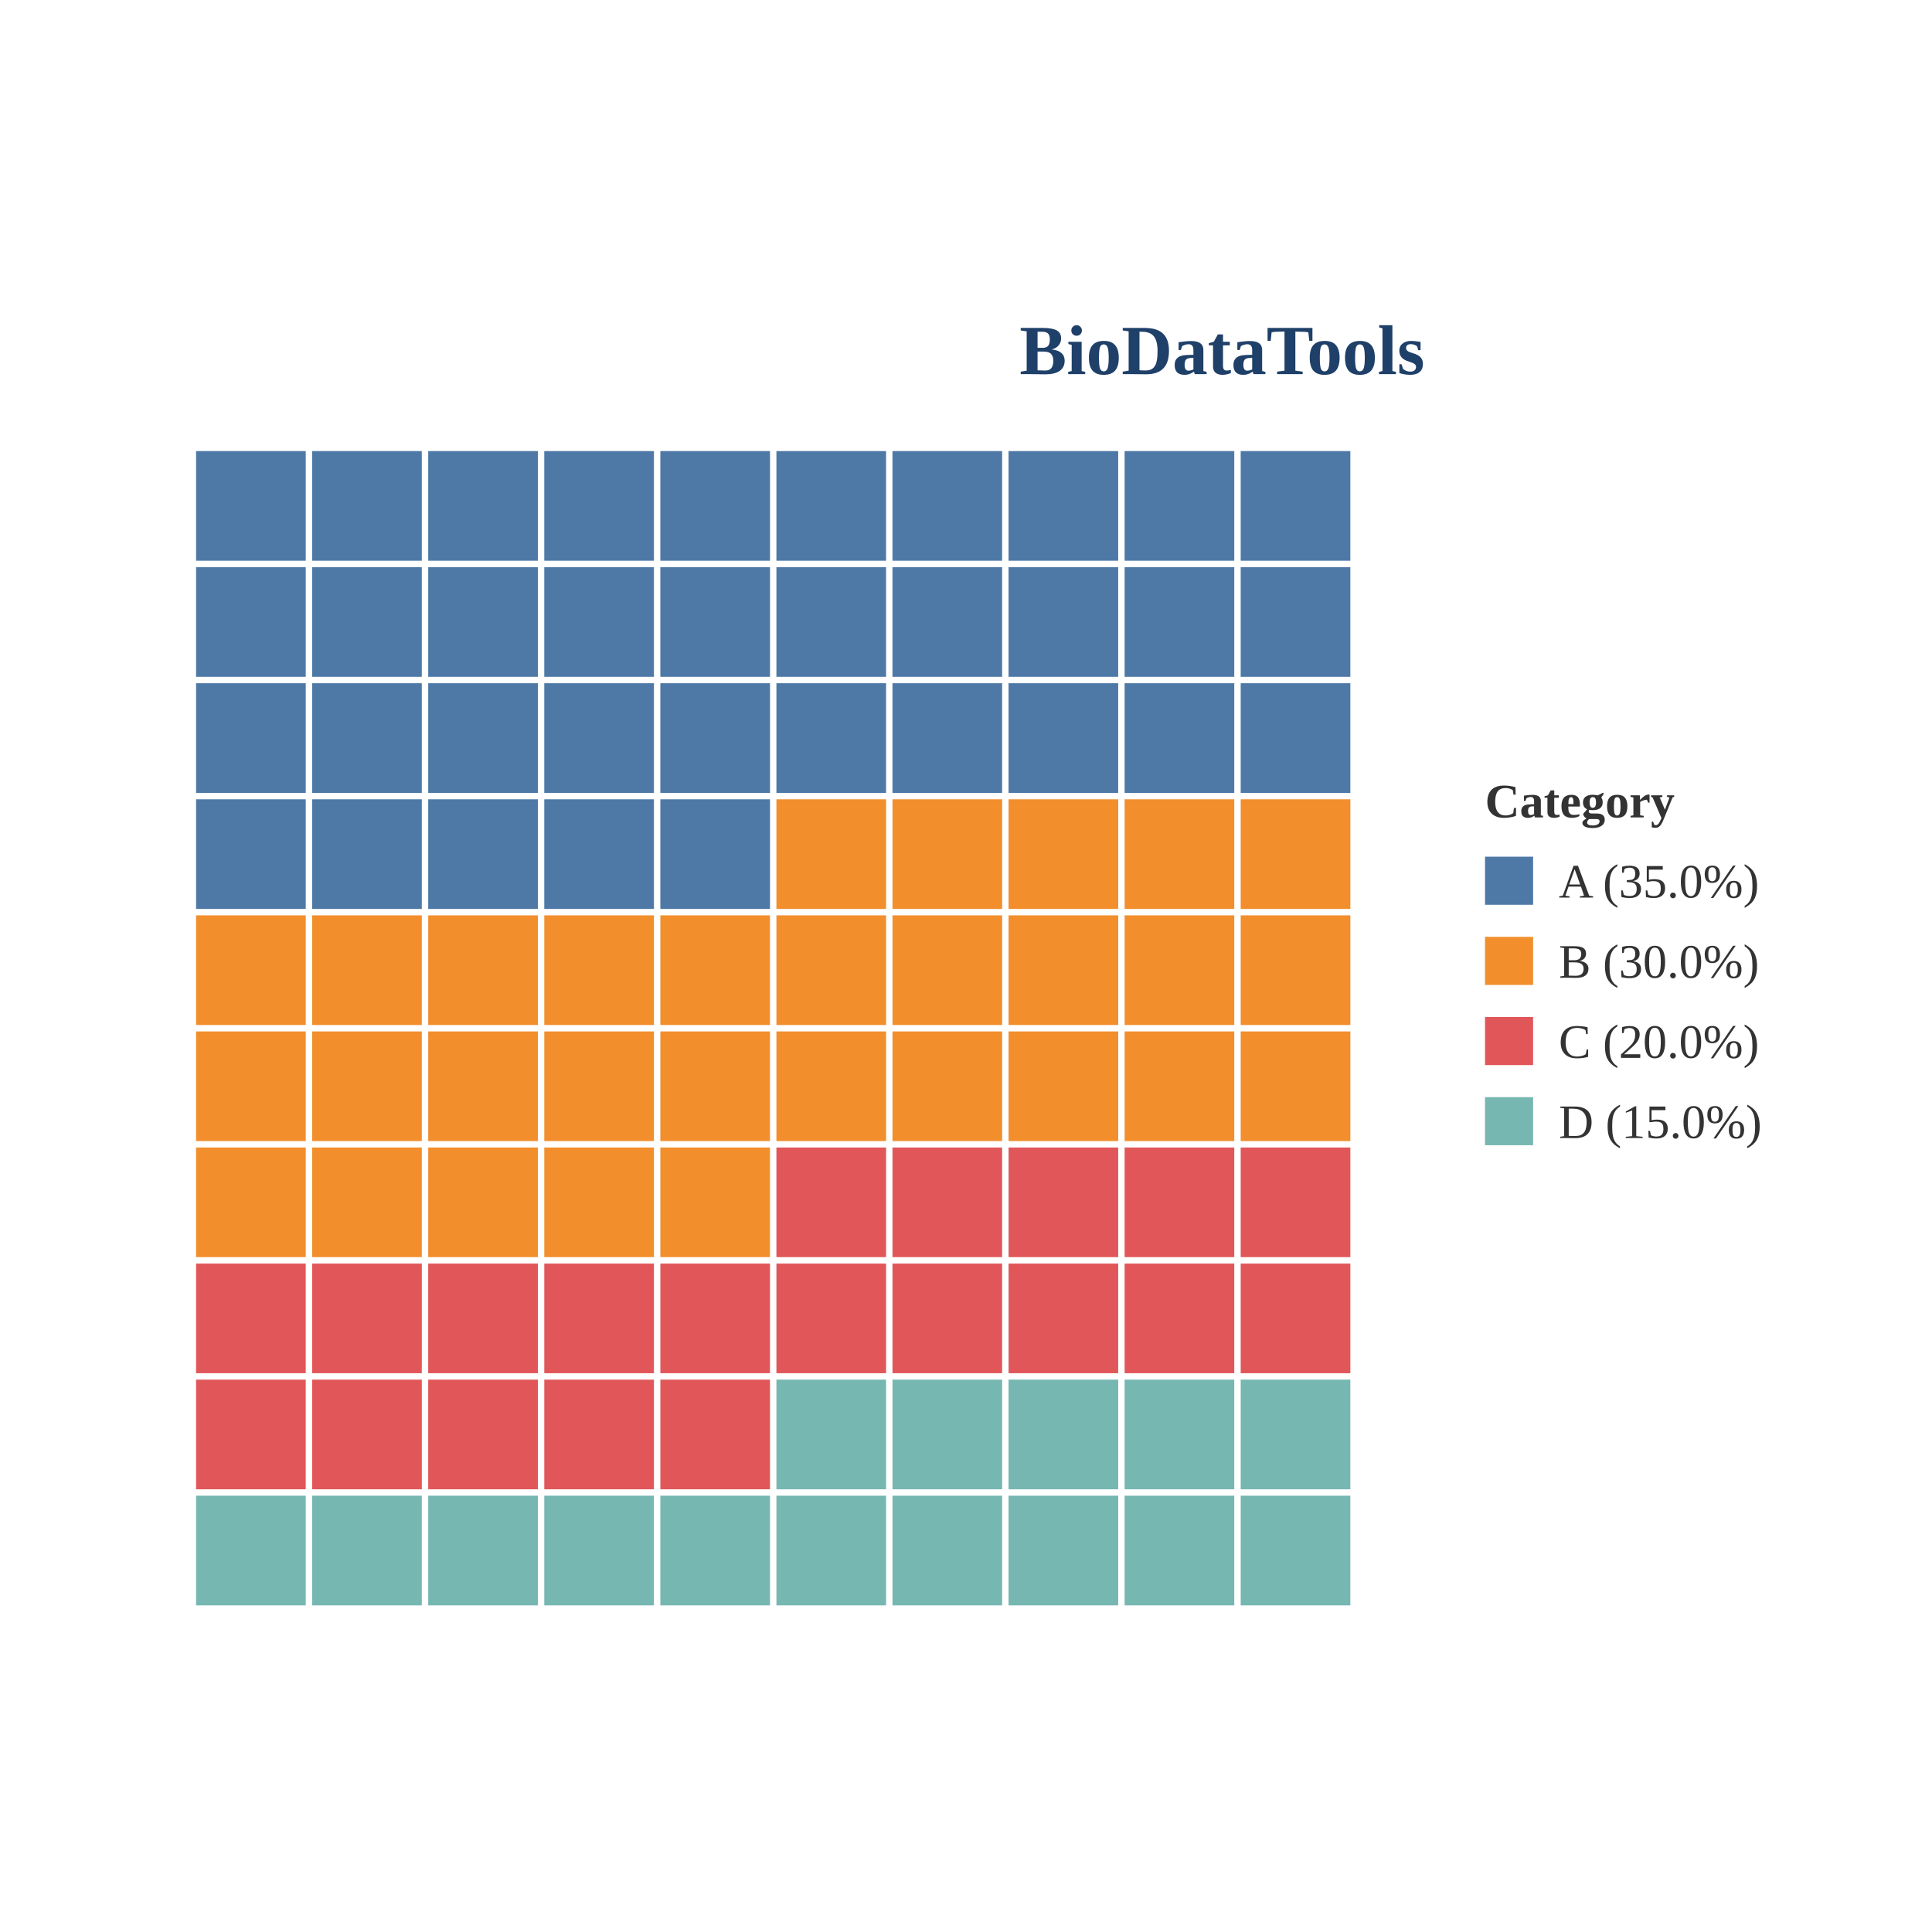
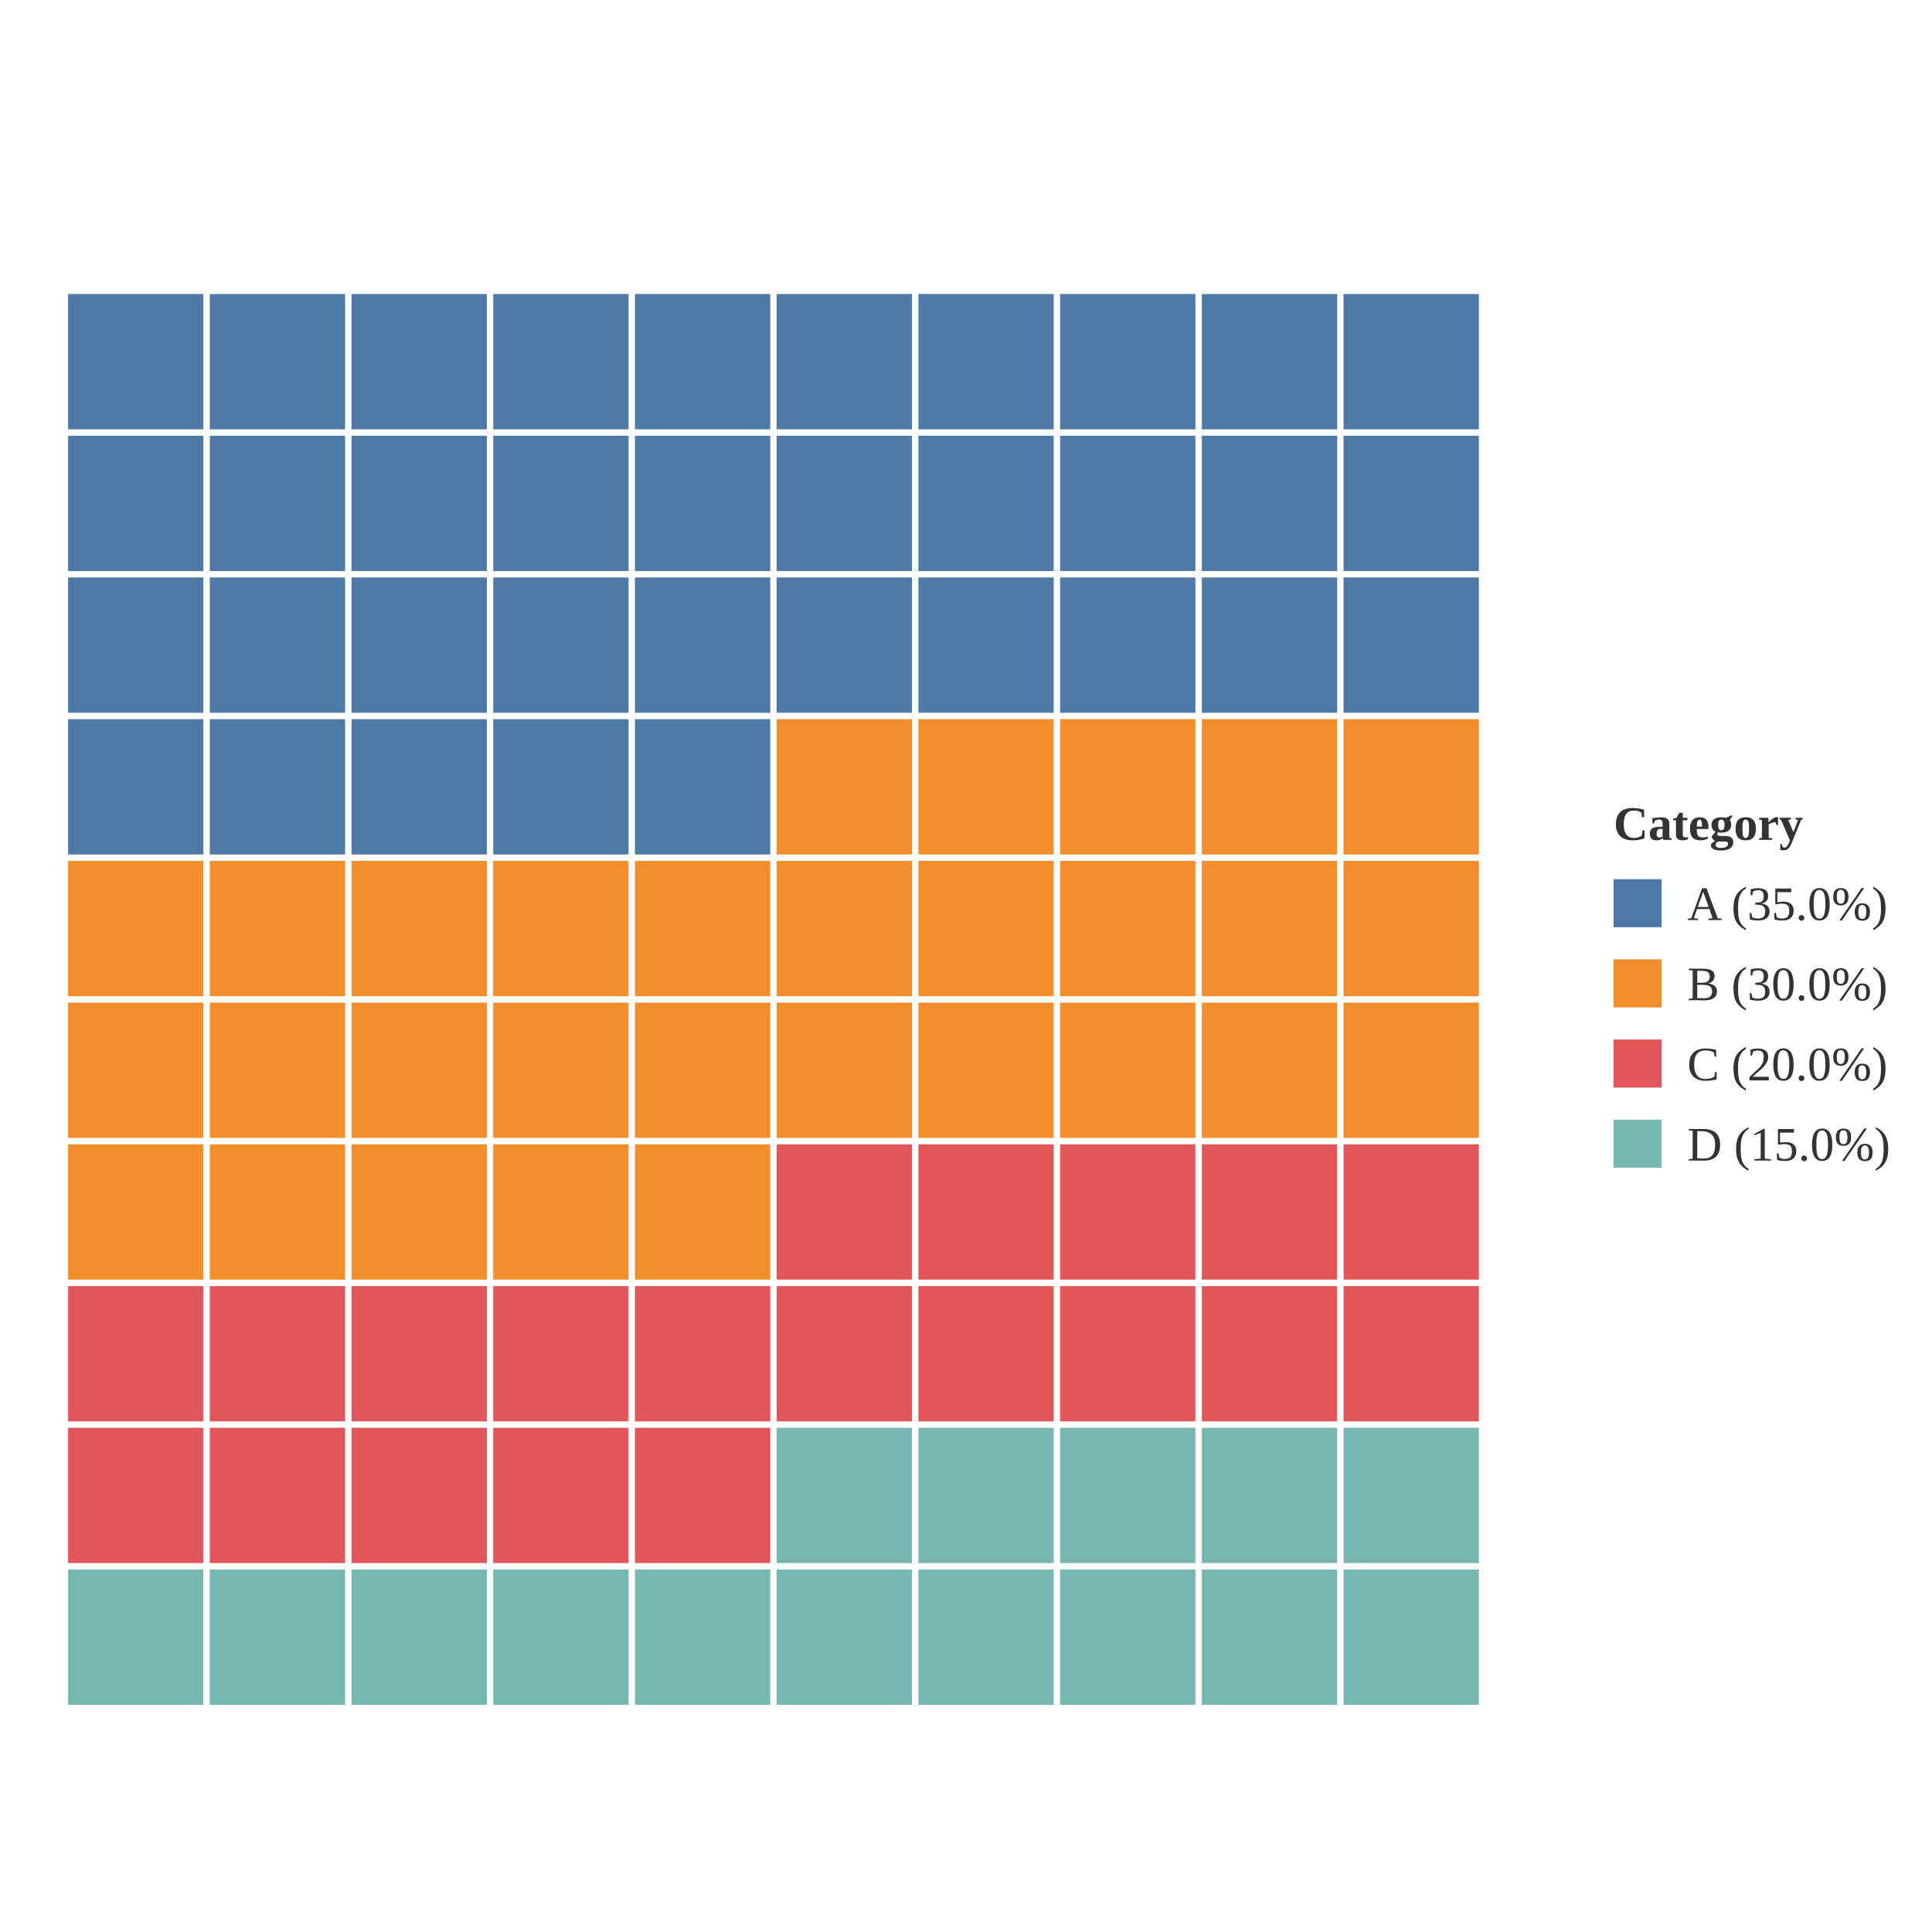
<svg xmlns="http://www.w3.org/2000/svg" width="700" height="700" viewBox="0 0 700 700" style="background: rgb(255, 255, 255); font-family: &quot;Times New Roman&quot;; overflow: hidden; cursor: grab; touch-action: none;">
-   <g class="viewport" transform="translate(36.1908,-52.63909) scale(1.161704)">
-     <text class="chart-title" x="350" y="162" text-anchor="middle" font-size="22" font-weight="bold" font-style="normal" fill="#1f4068">BioDataTools</text>
+   <g class="viewport" transform="translate(-10.18373,-44.49269) scale(1.161704)">
    <g class="waffle-cells">
-       <rect x="30" y="186" width="34.2" height="34.2" fill="#4e79a7" />
-       <rect x="66.2" y="186" width="34.2" height="34.2" fill="#4e79a7" />
-       <rect x="102.4" y="186" width="34.2" height="34.2" fill="#4e79a7" />
-       <rect x="138.6" y="186" width="34.2" height="34.2" fill="#4e79a7" />
-       <rect x="174.8" y="186" width="34.2" height="34.2" fill="#4e79a7" />
-       <rect x="211" y="186" width="34.2" height="34.2" fill="#4e79a7" />
-       <rect x="247.2" y="186" width="34.2" height="34.2" fill="#4e79a7" />
-       <rect x="283.4" y="186" width="34.2" height="34.2" fill="#4e79a7" />
-       <rect x="319.6" y="186" width="34.2" height="34.2" fill="#4e79a7" />
-       <rect x="355.8" y="186" width="34.2" height="34.2" fill="#4e79a7" />
-       <rect x="30" y="222.2" width="34.2" height="34.2" fill="#4e79a7" />
-       <rect x="66.2" y="222.2" width="34.2" height="34.2" fill="#4e79a7" />
-       <rect x="102.4" y="222.2" width="34.2" height="34.2" fill="#4e79a7" />
-       <rect x="138.6" y="222.2" width="34.2" height="34.2" fill="#4e79a7" />
-       <rect x="174.8" y="222.2" width="34.2" height="34.2" fill="#4e79a7" />
-       <rect x="211" y="222.2" width="34.2" height="34.2" fill="#4e79a7" />
-       <rect x="247.2" y="222.2" width="34.2" height="34.2" fill="#4e79a7" />
-       <rect x="283.4" y="222.2" width="34.2" height="34.2" fill="#4e79a7" />
-       <rect x="319.6" y="222.2" width="34.2" height="34.2" fill="#4e79a7" />
-       <rect x="355.8" y="222.2" width="34.2" height="34.2" fill="#4e79a7" />
-       <rect x="30" y="258.4" width="34.2" height="34.2" fill="#4e79a7" />
-       <rect x="66.2" y="258.4" width="34.2" height="34.2" fill="#4e79a7" />
-       <rect x="102.4" y="258.4" width="34.2" height="34.2" fill="#4e79a7" />
-       <rect x="138.6" y="258.4" width="34.2" height="34.2" fill="#4e79a7" />
-       <rect x="174.8" y="258.4" width="34.2" height="34.2" fill="#4e79a7" />
-       <rect x="211" y="258.4" width="34.2" height="34.2" fill="#4e79a7" />
-       <rect x="247.2" y="258.4" width="34.2" height="34.2" fill="#4e79a7" />
-       <rect x="283.4" y="258.4" width="34.2" height="34.2" fill="#4e79a7" />
-       <rect x="319.6" y="258.4" width="34.2" height="34.2" fill="#4e79a7" />
-       <rect x="355.8" y="258.4" width="34.2" height="34.2" fill="#4e79a7" />
-       <rect x="30" y="294.6" width="34.2" height="34.2" fill="#4e79a7" />
-       <rect x="66.2" y="294.6" width="34.2" height="34.2" fill="#4e79a7" />
-       <rect x="102.4" y="294.6" width="34.2" height="34.2" fill="#4e79a7" />
-       <rect x="138.6" y="294.6" width="34.2" height="34.2" fill="#4e79a7" />
-       <rect x="174.8" y="294.6" width="34.2" height="34.2" fill="#4e79a7" />
-       <rect x="211" y="294.6" width="34.2" height="34.2" fill="#f28e2c" />
-       <rect x="247.2" y="294.6" width="34.2" height="34.2" fill="#f28e2c" />
-       <rect x="283.4" y="294.6" width="34.2" height="34.2" fill="#f28e2c" />
-       <rect x="319.6" y="294.6" width="34.2" height="34.2" fill="#f28e2c" />
-       <rect x="355.8" y="294.6" width="34.2" height="34.2" fill="#f28e2c" />
-       <rect x="30" y="330.8" width="34.2" height="34.2" fill="#f28e2c" />
-       <rect x="66.2" y="330.8" width="34.2" height="34.2" fill="#f28e2c" />
-       <rect x="102.4" y="330.8" width="34.2" height="34.2" fill="#f28e2c" />
-       <rect x="138.6" y="330.8" width="34.2" height="34.2" fill="#f28e2c" />
-       <rect x="174.8" y="330.8" width="34.2" height="34.2" fill="#f28e2c" />
-       <rect x="211" y="330.8" width="34.2" height="34.2" fill="#f28e2c" />
-       <rect x="247.2" y="330.8" width="34.2" height="34.2" fill="#f28e2c" />
-       <rect x="283.4" y="330.8" width="34.2" height="34.2" fill="#f28e2c" />
-       <rect x="319.6" y="330.8" width="34.2" height="34.2" fill="#f28e2c" />
-       <rect x="355.8" y="330.8" width="34.2" height="34.2" fill="#f28e2c" />
-       <rect x="30" y="367" width="34.2" height="34.2" fill="#f28e2c" />
-       <rect x="66.2" y="367" width="34.2" height="34.2" fill="#f28e2c" />
-       <rect x="102.4" y="367" width="34.2" height="34.2" fill="#f28e2c" />
-       <rect x="138.6" y="367" width="34.2" height="34.2" fill="#f28e2c" />
-       <rect x="174.8" y="367" width="34.2" height="34.2" fill="#f28e2c" />
-       <rect x="211" y="367" width="34.2" height="34.2" fill="#f28e2c" />
-       <rect x="247.2" y="367" width="34.2" height="34.2" fill="#f28e2c" />
-       <rect x="283.4" y="367" width="34.2" height="34.2" fill="#f28e2c" />
-       <rect x="319.6" y="367" width="34.2" height="34.2" fill="#f28e2c" />
-       <rect x="355.8" y="367" width="34.2" height="34.2" fill="#f28e2c" />
-       <rect x="30" y="403.2" width="34.2" height="34.2" fill="#f28e2c" />
-       <rect x="66.2" y="403.2" width="34.2" height="34.2" fill="#f28e2c" />
-       <rect x="102.4" y="403.2" width="34.2" height="34.2" fill="#f28e2c" />
-       <rect x="138.6" y="403.2" width="34.2" height="34.2" fill="#f28e2c" />
-       <rect x="174.8" y="403.2" width="34.2" height="34.2" fill="#f28e2c" />
-       <rect x="211" y="403.2" width="34.2" height="34.2" fill="#e15759" />
-       <rect x="247.2" y="403.2" width="34.2" height="34.2" fill="#e15759" />
-       <rect x="283.4" y="403.2" width="34.2" height="34.2" fill="#e15759" />
-       <rect x="319.6" y="403.2" width="34.2" height="34.2" fill="#e15759" />
-       <rect x="355.8" y="403.2" width="34.2" height="34.2" fill="#e15759" />
-       <rect x="30" y="439.4" width="34.2" height="34.2" fill="#e15759" />
-       <rect x="66.2" y="439.4" width="34.2" height="34.2" fill="#e15759" />
-       <rect x="102.4" y="439.4" width="34.2" height="34.2" fill="#e15759" />
-       <rect x="138.6" y="439.4" width="34.2" height="34.2" fill="#e15759" />
-       <rect x="174.8" y="439.4" width="34.2" height="34.2" fill="#e15759" />
-       <rect x="211" y="439.4" width="34.2" height="34.2" fill="#e15759" />
-       <rect x="247.2" y="439.4" width="34.2" height="34.2" fill="#e15759" />
-       <rect x="283.4" y="439.4" width="34.2" height="34.2" fill="#e15759" />
-       <rect x="319.6" y="439.4" width="34.2" height="34.2" fill="#e15759" />
-       <rect x="355.8" y="439.4" width="34.2" height="34.2" fill="#e15759" />
-       <rect x="30" y="475.6" width="34.2" height="34.2" fill="#e15759" />
-       <rect x="66.2" y="475.6" width="34.2" height="34.2" fill="#e15759" />
-       <rect x="102.4" y="475.6" width="34.2" height="34.2" fill="#e15759" />
-       <rect x="138.6" y="475.6" width="34.2" height="34.2" fill="#e15759" />
-       <rect x="174.8" y="475.6" width="34.2" height="34.2" fill="#e15759" />
-       <rect x="211" y="475.6" width="34.2" height="34.2" fill="#76b7b2" />
-       <rect x="247.2" y="475.6" width="34.2" height="34.2" fill="#76b7b2" />
-       <rect x="283.4" y="475.6" width="34.2" height="34.2" fill="#76b7b2" />
-       <rect x="319.6" y="475.6" width="34.2" height="34.2" fill="#76b7b2" />
-       <rect x="355.8" y="475.6" width="34.2" height="34.2" fill="#76b7b2" />
-       <rect x="30" y="511.8" width="34.2" height="34.2" fill="#76b7b2" />
-       <rect x="66.2" y="511.8" width="34.2" height="34.2" fill="#76b7b2" />
-       <rect x="102.4" y="511.8" width="34.2" height="34.2" fill="#76b7b2" />
-       <rect x="138.6" y="511.8" width="34.2" height="34.2" fill="#76b7b2" />
-       <rect x="174.8" y="511.8" width="34.2" height="34.2" fill="#76b7b2" />
-       <rect x="211" y="511.8" width="34.2" height="34.2" fill="#76b7b2" />
-       <rect x="247.2" y="511.8" width="34.2" height="34.2" fill="#76b7b2" />
-       <rect x="283.4" y="511.8" width="34.2" height="34.2" fill="#76b7b2" />
-       <rect x="319.6" y="511.8" width="34.2" height="34.2" fill="#76b7b2" />
-       <rect x="355.8" y="511.8" width="34.2" height="34.2" fill="#76b7b2" />
+       <rect x="30" y="130" width="42.2" height="42.2" fill="#4e79a7" />
+       <rect x="74.2" y="130" width="42.2" height="42.2" fill="#4e79a7" />
+       <rect x="118.4" y="130" width="42.2" height="42.2" fill="#4e79a7" />
+       <rect x="162.6" y="130" width="42.2" height="42.2" fill="#4e79a7" />
+       <rect x="206.8" y="130" width="42.2" height="42.2" fill="#4e79a7" />
+       <rect x="251" y="130" width="42.2" height="42.2" fill="#4e79a7" />
+       <rect x="295.2" y="130" width="42.2" height="42.2" fill="#4e79a7" />
+       <rect x="339.4" y="130" width="42.2" height="42.2" fill="#4e79a7" />
+       <rect x="383.6" y="130" width="42.2" height="42.2" fill="#4e79a7" />
+       <rect x="427.8" y="130" width="42.2" height="42.2" fill="#4e79a7" />
+       <rect x="30" y="174.2" width="42.2" height="42.2" fill="#4e79a7" />
+       <rect x="74.2" y="174.2" width="42.2" height="42.2" fill="#4e79a7" />
+       <rect x="118.4" y="174.2" width="42.2" height="42.2" fill="#4e79a7" />
+       <rect x="162.6" y="174.2" width="42.2" height="42.2" fill="#4e79a7" />
+       <rect x="206.8" y="174.2" width="42.2" height="42.2" fill="#4e79a7" />
+       <rect x="251" y="174.2" width="42.2" height="42.2" fill="#4e79a7" />
+       <rect x="295.2" y="174.2" width="42.2" height="42.2" fill="#4e79a7" />
+       <rect x="339.4" y="174.2" width="42.2" height="42.2" fill="#4e79a7" />
+       <rect x="383.6" y="174.2" width="42.2" height="42.2" fill="#4e79a7" />
+       <rect x="427.8" y="174.2" width="42.2" height="42.2" fill="#4e79a7" />
+       <rect x="30" y="218.4" width="42.2" height="42.2" fill="#4e79a7" />
+       <rect x="74.2" y="218.4" width="42.2" height="42.2" fill="#4e79a7" />
+       <rect x="118.4" y="218.4" width="42.2" height="42.2" fill="#4e79a7" />
+       <rect x="162.6" y="218.4" width="42.2" height="42.2" fill="#4e79a7" />
+       <rect x="206.8" y="218.4" width="42.2" height="42.2" fill="#4e79a7" />
+       <rect x="251" y="218.4" width="42.2" height="42.2" fill="#4e79a7" />
+       <rect x="295.2" y="218.4" width="42.2" height="42.2" fill="#4e79a7" />
+       <rect x="339.4" y="218.4" width="42.2" height="42.2" fill="#4e79a7" />
+       <rect x="383.6" y="218.4" width="42.2" height="42.2" fill="#4e79a7" />
+       <rect x="427.8" y="218.4" width="42.2" height="42.2" fill="#4e79a7" />
+       <rect x="30" y="262.6" width="42.2" height="42.2" fill="#4e79a7" />
+       <rect x="74.2" y="262.6" width="42.2" height="42.2" fill="#4e79a7" />
+       <rect x="118.4" y="262.6" width="42.2" height="42.2" fill="#4e79a7" />
+       <rect x="162.6" y="262.6" width="42.2" height="42.2" fill="#4e79a7" />
+       <rect x="206.8" y="262.6" width="42.2" height="42.2" fill="#4e79a7" />
+       <rect x="251" y="262.6" width="42.2" height="42.2" fill="#f28e2c" />
+       <rect x="295.2" y="262.6" width="42.2" height="42.2" fill="#f28e2c" />
+       <rect x="339.4" y="262.6" width="42.2" height="42.2" fill="#f28e2c" />
+       <rect x="383.6" y="262.6" width="42.2" height="42.2" fill="#f28e2c" />
+       <rect x="427.8" y="262.6" width="42.2" height="42.2" fill="#f28e2c" />
+       <rect x="30" y="306.8" width="42.2" height="42.2" fill="#f28e2c" />
+       <rect x="74.2" y="306.8" width="42.2" height="42.2" fill="#f28e2c" />
+       <rect x="118.4" y="306.8" width="42.2" height="42.2" fill="#f28e2c" />
+       <rect x="162.6" y="306.8" width="42.2" height="42.2" fill="#f28e2c" />
+       <rect x="206.8" y="306.8" width="42.2" height="42.2" fill="#f28e2c" />
+       <rect x="251" y="306.8" width="42.2" height="42.2" fill="#f28e2c" />
+       <rect x="295.2" y="306.8" width="42.2" height="42.2" fill="#f28e2c" />
+       <rect x="339.4" y="306.8" width="42.2" height="42.2" fill="#f28e2c" />
+       <rect x="383.6" y="306.8" width="42.2" height="42.2" fill="#f28e2c" />
+       <rect x="427.8" y="306.8" width="42.2" height="42.2" fill="#f28e2c" />
+       <rect x="30" y="351" width="42.2" height="42.2" fill="#f28e2c" />
+       <rect x="74.2" y="351" width="42.2" height="42.2" fill="#f28e2c" />
+       <rect x="118.4" y="351" width="42.2" height="42.2" fill="#f28e2c" />
+       <rect x="162.6" y="351" width="42.2" height="42.2" fill="#f28e2c" />
+       <rect x="206.8" y="351" width="42.2" height="42.2" fill="#f28e2c" />
+       <rect x="251" y="351" width="42.2" height="42.2" fill="#f28e2c" />
+       <rect x="295.2" y="351" width="42.2" height="42.2" fill="#f28e2c" />
+       <rect x="339.4" y="351" width="42.2" height="42.2" fill="#f28e2c" />
+       <rect x="383.6" y="351" width="42.2" height="42.2" fill="#f28e2c" />
+       <rect x="427.8" y="351" width="42.2" height="42.2" fill="#f28e2c" />
+       <rect x="30" y="395.2" width="42.2" height="42.2" fill="#f28e2c" />
+       <rect x="74.2" y="395.2" width="42.2" height="42.2" fill="#f28e2c" />
+       <rect x="118.4" y="395.2" width="42.2" height="42.2" fill="#f28e2c" />
+       <rect x="162.6" y="395.2" width="42.2" height="42.2" fill="#f28e2c" />
+       <rect x="206.8" y="395.2" width="42.2" height="42.2" fill="#f28e2c" />
+       <rect x="251" y="395.2" width="42.2" height="42.2" fill="#e15759" />
+       <rect x="295.2" y="395.2" width="42.2" height="42.2" fill="#e15759" />
+       <rect x="339.4" y="395.2" width="42.2" height="42.2" fill="#e15759" />
+       <rect x="383.6" y="395.2" width="42.2" height="42.2" fill="#e15759" />
+       <rect x="427.8" y="395.2" width="42.2" height="42.2" fill="#e15759" />
+       <rect x="30" y="439.4" width="42.2" height="42.2" fill="#e15759" />
+       <rect x="74.2" y="439.4" width="42.2" height="42.2" fill="#e15759" />
+       <rect x="118.4" y="439.4" width="42.2" height="42.2" fill="#e15759" />
+       <rect x="162.6" y="439.4" width="42.2" height="42.2" fill="#e15759" />
+       <rect x="206.8" y="439.4" width="42.2" height="42.2" fill="#e15759" />
+       <rect x="251" y="439.4" width="42.2" height="42.2" fill="#e15759" />
+       <rect x="295.2" y="439.4" width="42.2" height="42.2" fill="#e15759" />
+       <rect x="339.4" y="439.4" width="42.2" height="42.2" fill="#e15759" />
+       <rect x="383.6" y="439.4" width="42.2" height="42.2" fill="#e15759" />
+       <rect x="427.8" y="439.4" width="42.2" height="42.2" fill="#e15759" />
+       <rect x="30" y="483.6" width="42.2" height="42.2" fill="#e15759" />
+       <rect x="74.2" y="483.6" width="42.2" height="42.2" fill="#e15759" />
+       <rect x="118.4" y="483.6" width="42.2" height="42.2" fill="#e15759" />
+       <rect x="162.6" y="483.6" width="42.2" height="42.2" fill="#e15759" />
+       <rect x="206.8" y="483.6" width="42.2" height="42.2" fill="#e15759" />
+       <rect x="251" y="483.6" width="42.2" height="42.2" fill="#76b7b2" />
+       <rect x="295.2" y="483.6" width="42.2" height="42.2" fill="#76b7b2" />
+       <rect x="339.4" y="483.6" width="42.2" height="42.2" fill="#76b7b2" />
+       <rect x="383.6" y="483.6" width="42.2" height="42.2" fill="#76b7b2" />
+       <rect x="427.8" y="483.6" width="42.2" height="42.2" fill="#76b7b2" />
+       <rect x="30" y="527.8" width="42.2" height="42.2" fill="#76b7b2" />
+       <rect x="74.2" y="527.8" width="42.2" height="42.2" fill="#76b7b2" />
+       <rect x="118.4" y="527.8" width="42.2" height="42.2" fill="#76b7b2" />
+       <rect x="162.6" y="527.8" width="42.2" height="42.2" fill="#76b7b2" />
+       <rect x="206.8" y="527.8" width="42.2" height="42.2" fill="#76b7b2" />
+       <rect x="251" y="527.8" width="42.2" height="42.2" fill="#76b7b2" />
+       <rect x="295.2" y="527.8" width="42.2" height="42.2" fill="#76b7b2" />
+       <rect x="339.4" y="527.8" width="42.2" height="42.2" fill="#76b7b2" />
+       <rect x="383.6" y="527.8" width="42.2" height="42.2" fill="#76b7b2" />
+       <rect x="427.8" y="527.8" width="42.2" height="42.2" fill="#76b7b2" />
    </g>
    <g class="chart-legend">
-       <text x="432" y="295" dy="0.35em" font-size="15" font-weight="bold" font-style="normal" fill="#333">Category</text>
-       <rect x="432" y="312.5" width="15" height="15" fill="#4e79a7" />
-       <text x="455" y="320" dy="0.35em" font-size="15" font-weight="normal" font-style="normal" fill="#333">A (35.0%)</text>
-       <rect x="432" y="337.5" width="15" height="15" fill="#f28e2c" />
-       <text x="455" y="345" dy="0.35em" font-size="15" font-weight="normal" font-style="normal" fill="#333">B (30.0%)</text>
-       <rect x="432" y="362.5" width="15" height="15" fill="#e15759" />
-       <text x="455" y="370" dy="0.35em" font-size="15" font-weight="normal" font-style="normal" fill="#333">C (20.0%)</text>
-       <rect x="432" y="387.5" width="15" height="15" fill="#76b7b2" />
-       <text x="455" y="395" dy="0.35em" font-size="15" font-weight="normal" font-style="normal" fill="#333">D (15.0%)</text>
+       <text x="512" y="295" dy="0.35em" font-size="15" font-weight="bold" font-style="normal" fill="#333">Category</text>
+       <rect x="512" y="312.5" width="15" height="15" fill="#4e79a7" />
+       <text x="535" y="320" dy="0.35em" font-size="15" font-weight="normal" font-style="normal" fill="#333">A (35.0%)</text>
+       <rect x="512" y="337.5" width="15" height="15" fill="#f28e2c" />
+       <text x="535" y="345" dy="0.35em" font-size="15" font-weight="normal" font-style="normal" fill="#333">B (30.0%)</text>
+       <rect x="512" y="362.5" width="15" height="15" fill="#e15759" />
+       <text x="535" y="370" dy="0.35em" font-size="15" font-weight="normal" font-style="normal" fill="#333">C (20.0%)</text>
+       <rect x="512" y="387.5" width="15" height="15" fill="#76b7b2" />
+       <text x="535" y="395" dy="0.35em" font-size="15" font-weight="normal" font-style="normal" fill="#333">D (15.0%)</text>
    </g>
  </g>
</svg>
